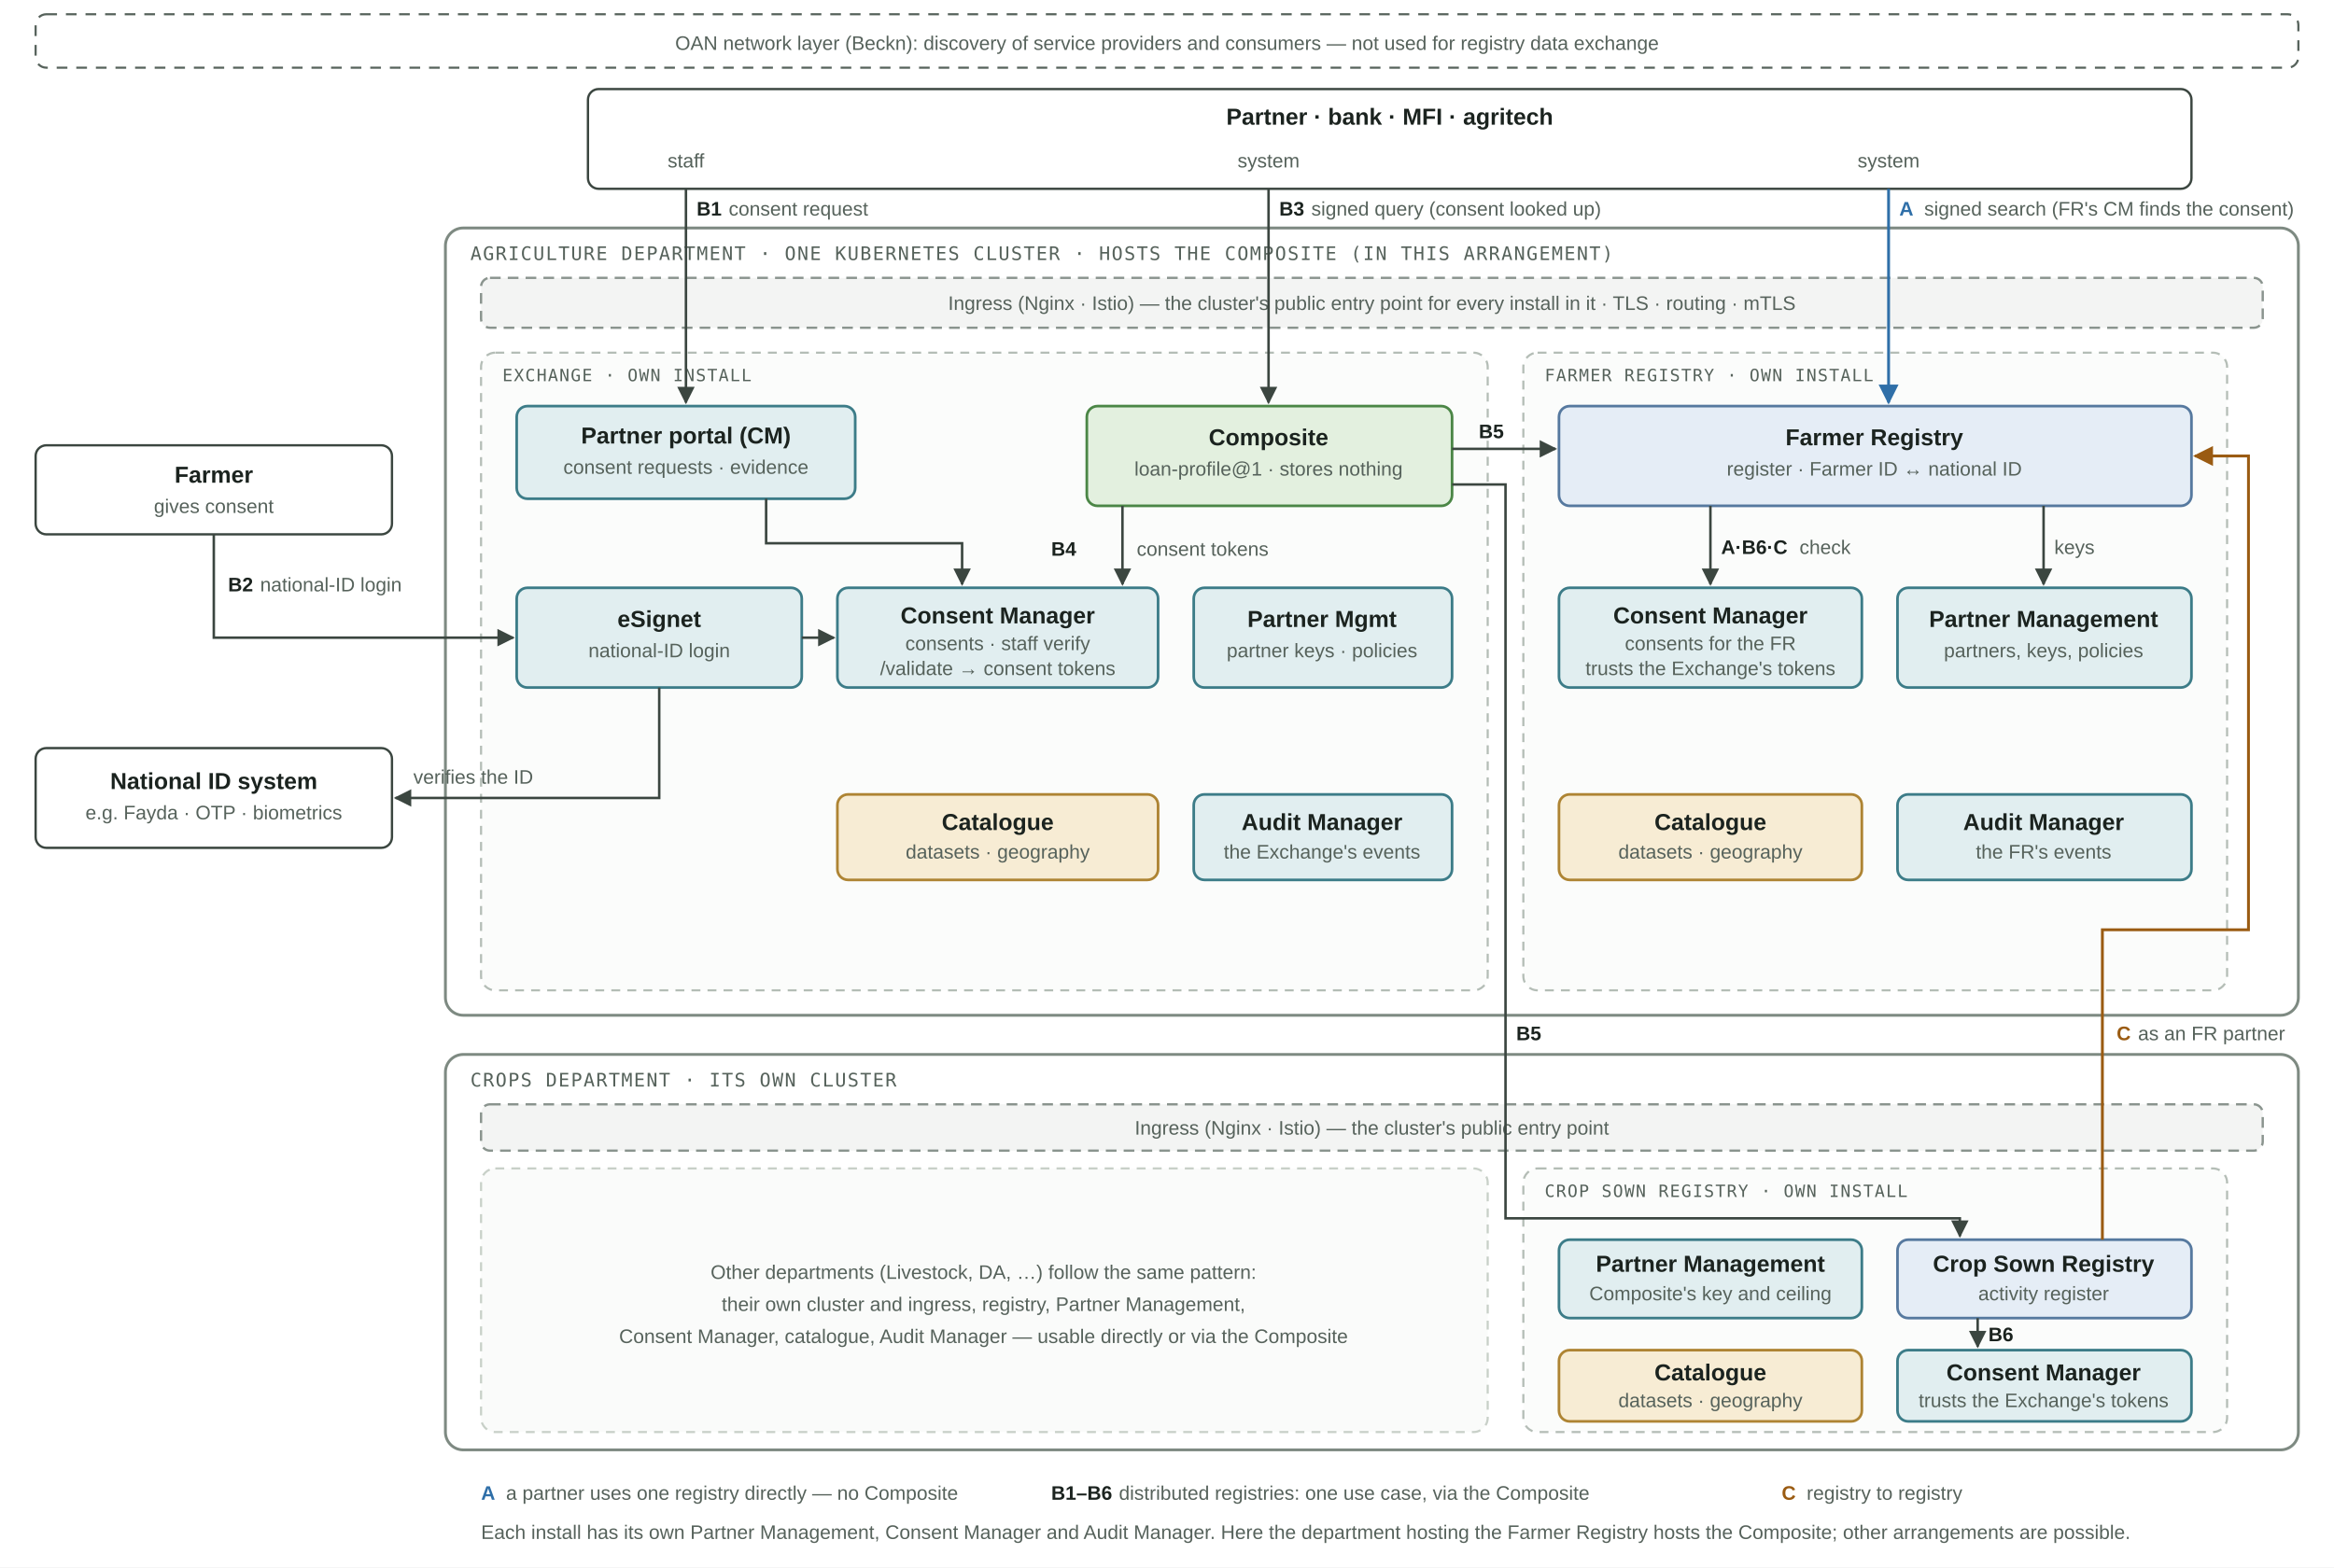
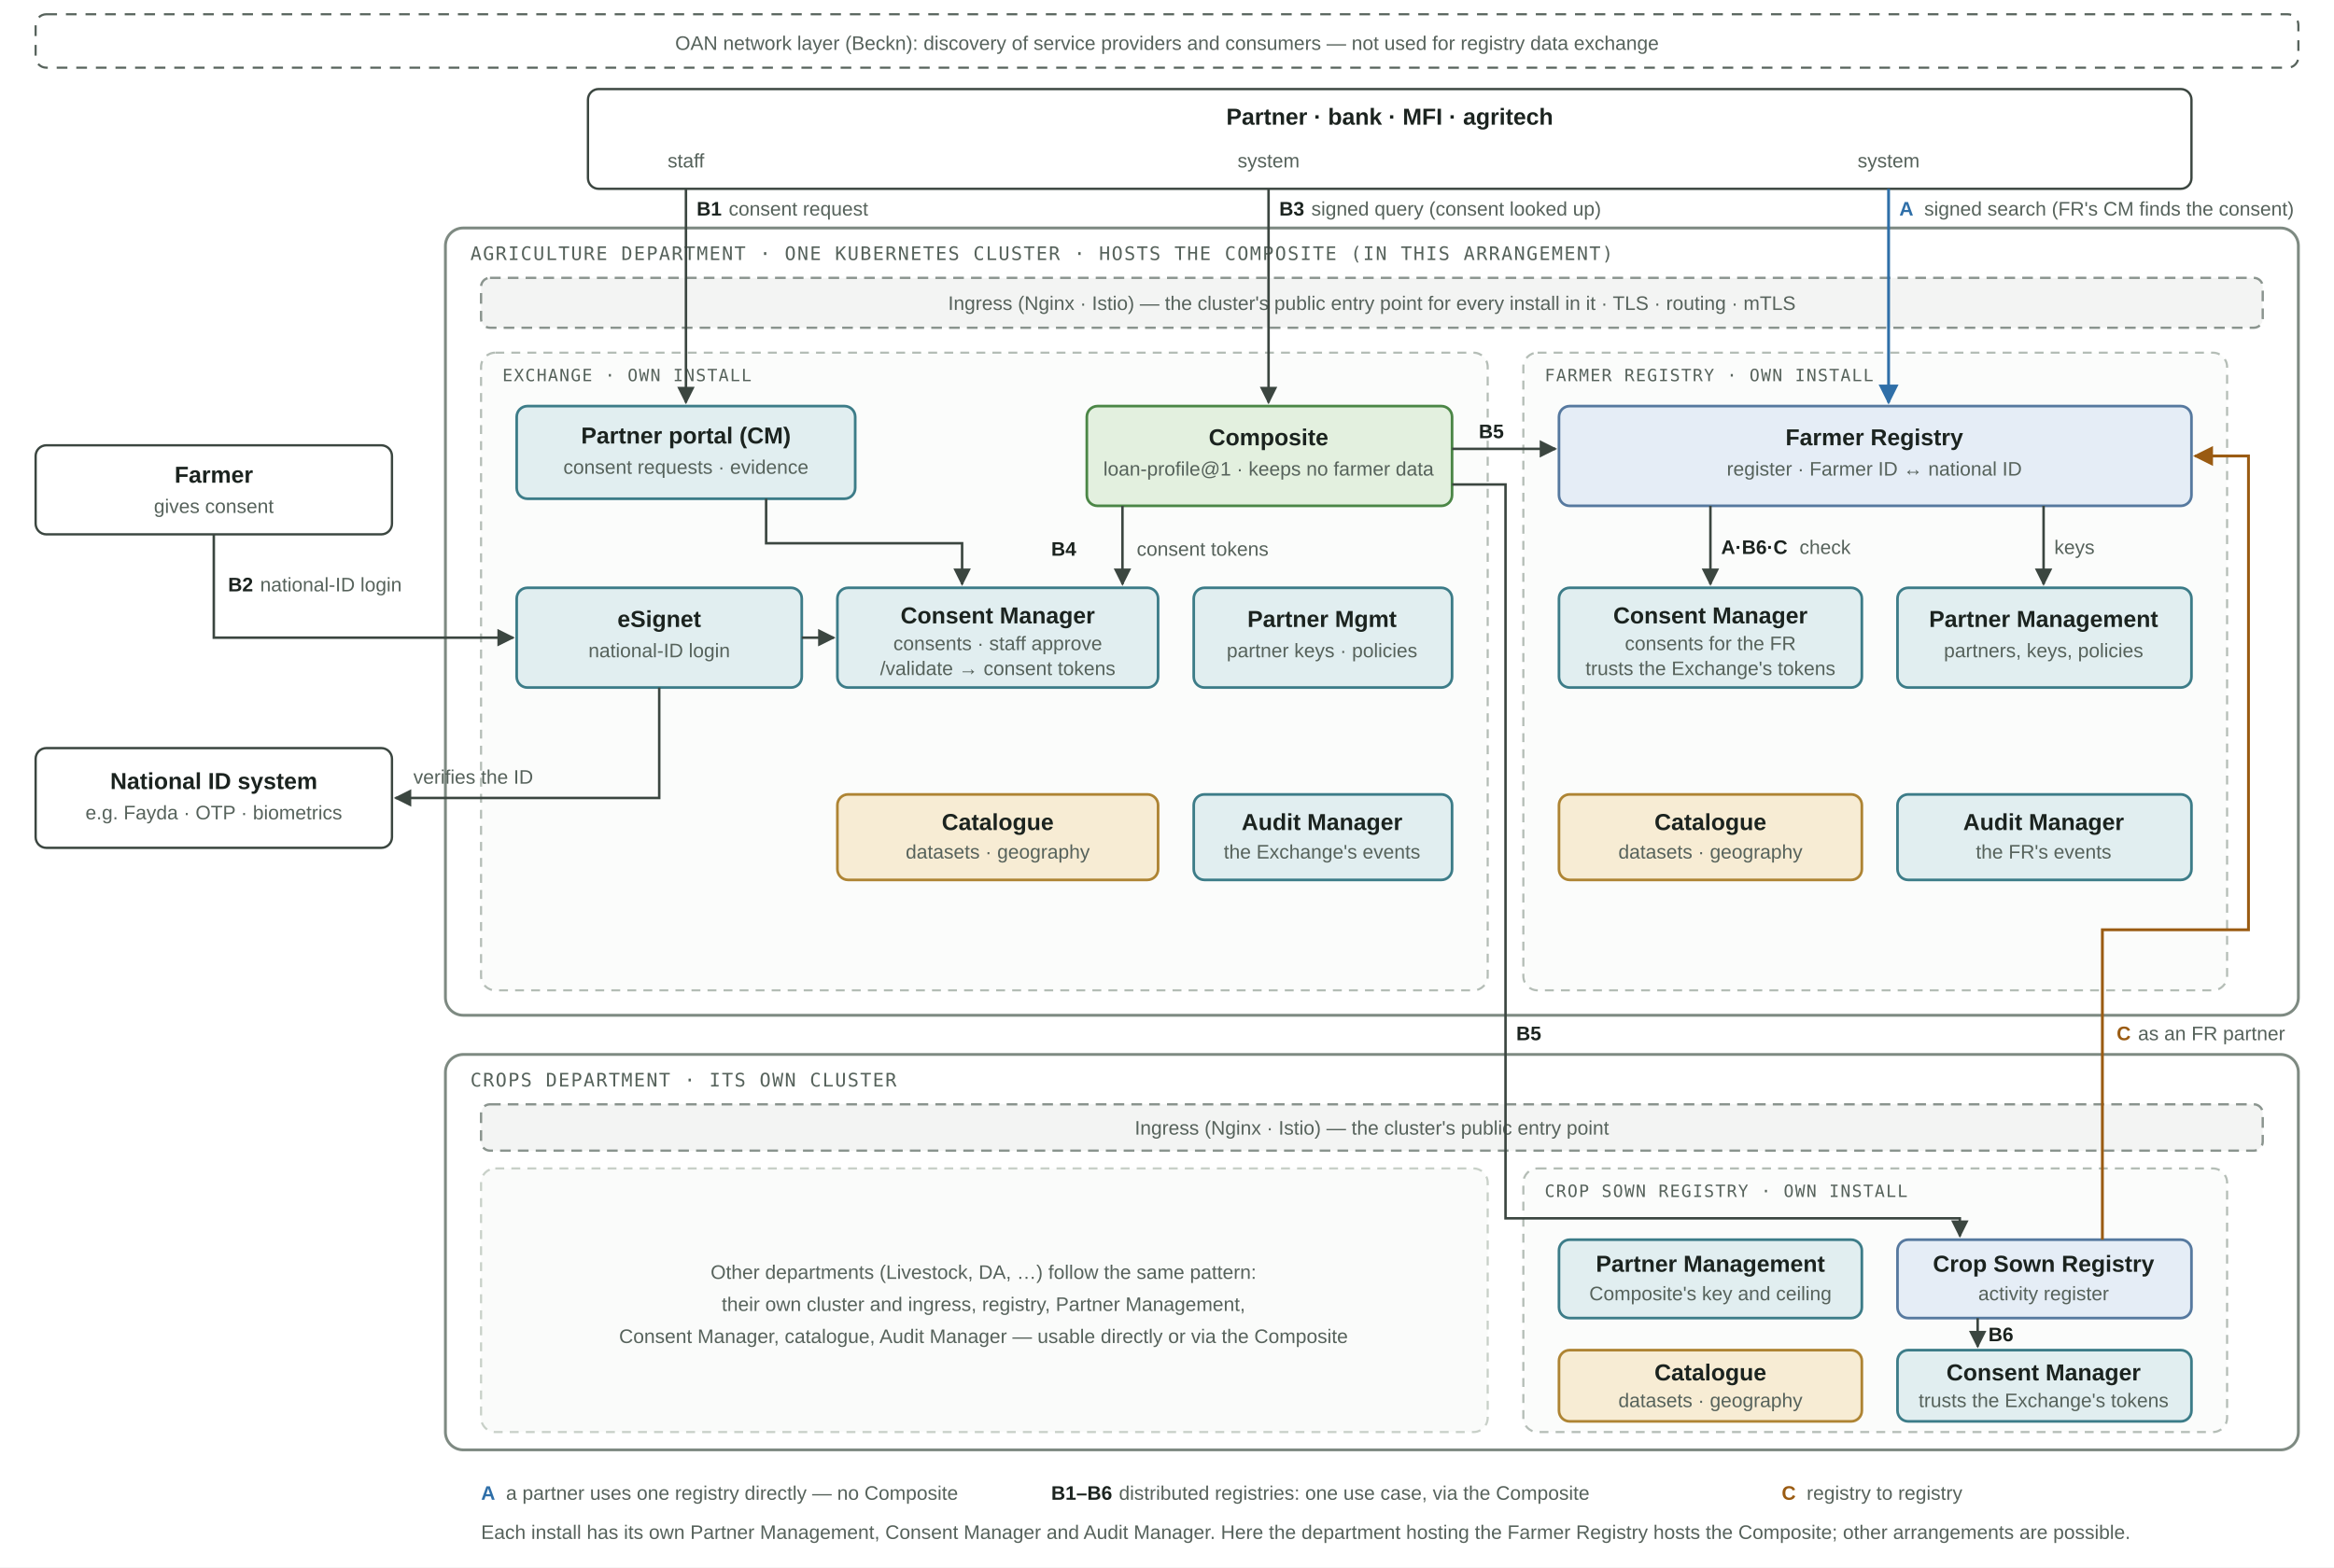
<svg xmlns="http://www.w3.org/2000/svg" width="1310" height="880" viewBox="0 0 1310 880" role="img" aria-label="Agri Stack across departments. Each department runs its own Kubernetes cluster behind its own ingress. In the Agriculture Department, which hosts the Composite in this arrangement, the Exchange (partner portal, Consent Manager, Partner Management, eSignet, Composite) and the Farmer Registry are separate installs, each with its own Partner Management (partners, their keys and access policies), Consent Manager and Audit Manager. Path A: a partner calls the Farmer Registry directly; the registry's Consent Manager finds the farmer's consent. Path B, distributed registries: the farmer's consent is collected at the Exchange (the farmer logs in with the national ID), the partner's system queries the Composite (no consent ID needed: the Exchange Consent Manager finds the consent), which gets a consent token per registry from the Exchange Consent Manager and searches the Farmer Registry and the Crop Sown Registry; each registry checks its consent token at its own Consent Manager, offline, with the Exchange Consent Manager's public key: the departments never call the Exchange. Path C: the Crop Sown Registry calls the Farmer Registry as one of its partners.">
  <style>
text{font-family:'Public Sans','Helvetica Neue',Arial,sans-serif;fill:#1B231F}
.t{font-size:13px;font-weight:600} .s{font-size:11px;fill:#56625B} .lbl{font-size:11px;fill:#56625B}
.cap{font-size:10.5px;letter-spacing:.07em;fill:#56625B;font-family:'JetBrains Mono',Menlo,monospace}
.cap2{font-size:9.5px;letter-spacing:.07em;fill:#56625B;font-family:'JetBrains Mono',Menlo,monospace}
.n{font-size:11px;font-weight:700;fill:#1B231F}
.l1{fill:#E5EDF6;stroke:#56799F;stroke-width:1.5} .l2{fill:#F7ECD4;stroke:#AE8433;stroke-width:1.5}
.dpi{fill:#E1EEF0;stroke:#3C7C88;stroke-width:1.5} .uc{fill:#E3F0DF;stroke:#4B8646;stroke-width:1.5}
.plain{fill:#FFFFFF;stroke:#3B4640;stroke-width:1.3}
.infra{fill:#F3F4F3;stroke:#8A948E;stroke-width:1.3;stroke-dasharray:6 4}
.cluster{fill:none;stroke:#7E8A82;stroke-width:1.6}
.ns{fill:#FBFCFB;stroke:#B4BDB6;stroke-width:1.2;stroke-dasharray:5 4}
.faint{fill:#FAFBFA;stroke:#C8D0C8;stroke-width:1.2;stroke-dasharray:5 4}
.band{fill:none;stroke:#56625B;stroke-width:1.2;stroke-dasharray:6 5}
.ar{stroke:#3B4640;stroke-width:1.4;fill:none} .ar.d{stroke-dasharray:5 4}
.arA{stroke:#2F6FA8;stroke-width:1.6;fill:none} .arC{stroke:#9A5B12;stroke-width:1.6;fill:none}
.nA{font-size:11px;font-weight:700;fill:#2F6FA8} .nC{font-size:11px;font-weight:700;fill:#9A5B12}
</style>
  <rect width="100%" height="100%" fill="#FFFFFF" />
  <defs>
    <marker id="a1" viewBox="0 0 10 10" refX="9" refY="5" markerWidth="7" markerHeight="7" orient="auto-start-reverse">
      <path d="M0,0 L10,5 L0,10 z" fill="#3B4640" />
    </marker>
    <marker id="aA" viewBox="0 0 10 10" refX="9" refY="5" markerWidth="7" markerHeight="7" orient="auto-start-reverse">
      <path d="M0,0 L10,5 L0,10 z" fill="#2F6FA8" />
    </marker>
    <marker id="aC" viewBox="0 0 10 10" refX="9" refY="5" markerWidth="7" markerHeight="7" orient="auto-start-reverse">
      <path d="M0,0 L10,5 L0,10 z" fill="#9A5B12" />
    </marker>
  </defs>
  <rect class="band" x="20" y="8" width="1270" height="30" rx="6" />
  <text class="lbl" x="655" y="28" text-anchor="middle">OAN network layer (Beckn): discovery of service providers and consumers — not used for registry data exchange</text>
  <rect class="plain" x="330" y="50" width="900" height="56" rx="6" />
  <text class="t" x="780" y="70" text-anchor="middle">Partner · bank · MFI · agritech</text>
  <text class="s" x="385" y="94" text-anchor="middle">staff</text>
  <text class="s" x="712" y="94" text-anchor="middle">system</text>
  <text class="s" x="1060" y="94" text-anchor="middle">system</text>
  <rect class="plain" x="20" y="250" width="200" height="50" rx="6" />
  <text class="t" x="120" y="271" text-anchor="middle">Farmer</text>
  <text class="s" x="120" y="288" text-anchor="middle">gives consent</text>
  <rect class="plain" x="20" y="420" width="200" height="56" rx="6" />
  <text class="t" x="120" y="443" text-anchor="middle">National ID system</text>
  <text class="s" x="120" y="460" text-anchor="middle">e.g. Fayda · OTP · biometrics</text>
  <rect class="cluster" x="250" y="128" width="1040" height="442" rx="10" />
  <text class="cap" x="264" y="146">AGRICULTURE DEPARTMENT · ONE KUBERNETES CLUSTER · HOSTS THE COMPOSITE (IN THIS ARRANGEMENT)</text>
  <rect class="infra" x="270" y="156" width="1000" height="28" rx="5" />
  <text class="s" x="770" y="174" text-anchor="middle">Ingress (Nginx · Istio) — the cluster's public entry point for every install in it · TLS · routing · mTLS</text>
  <rect class="ns" x="270" y="198" width="565" height="358" rx="8" />
  <text class="cap2" x="282" y="214">EXCHANGE · OWN INSTALL</text>
  <rect class="dpi" x="290" y="228" width="190" height="52" rx="6" />
  <text class="t" x="385" y="249" text-anchor="middle">Partner portal (CM)</text>
  <text class="s" x="385" y="266" text-anchor="middle">consent requests · evidence</text>
  <rect class="uc" x="610" y="228" width="205" height="56" rx="6" />
  <text class="t" x="712" y="250" text-anchor="middle">Composite</text>
-   <text class="s" x="712" y="267" text-anchor="middle">loan-profile@1 · stores nothing</text>
+   <text class="s" x="712" y="267" text-anchor="middle">loan-profile@1 · keeps no farmer data</text>
  <rect class="dpi" x="290" y="330" width="160" height="56" rx="6" />
  <text class="t" x="370" y="352" text-anchor="middle">eSignet</text>
  <text class="s" x="370" y="369" text-anchor="middle">national-ID login</text>
  <rect class="dpi" x="470" y="330" width="180" height="56" rx="6" />
  <text class="t" x="560" y="350" text-anchor="middle">Consent Manager</text>
-   <text class="s" x="560" y="365" text-anchor="middle">consents · staff verify</text>
+   <text class="s" x="560" y="365" text-anchor="middle">consents · staff approve</text>
  <text class="s" x="560" y="379" text-anchor="middle">/validate → consent tokens</text>
  <rect class="dpi" x="670" y="330" width="145" height="56" rx="6" />
  <text class="t" x="742" y="352" text-anchor="middle">Partner Mgmt</text>
  <text class="s" x="742" y="369" text-anchor="middle">partner keys · policies</text>
  <rect class="l2" x="470" y="446" width="180" height="48" rx="6" />
  <text class="t" x="560" y="466" text-anchor="middle">Catalogue</text>
  <text class="s" x="560" y="482" text-anchor="middle">datasets · geography</text>
  <rect class="dpi" x="670" y="446" width="145" height="48" rx="6" />
  <text class="t" x="742" y="466" text-anchor="middle">Audit Manager</text>
  <text class="s" x="742" y="482" text-anchor="middle">the Exchange's events</text>
  <rect class="ns" x="855" y="198" width="395" height="358" rx="8" />
  <text class="cap2" x="867" y="214">FARMER REGISTRY · OWN INSTALL</text>
  <rect class="l1" x="875" y="228" width="355" height="56" rx="6" />
  <text class="t" x="1052" y="250" text-anchor="middle">Farmer Registry</text>
  <text class="s" x="1052" y="267" text-anchor="middle">register · Farmer ID ↔ national ID</text>
  <rect class="dpi" x="875" y="330" width="170" height="56" rx="6" />
  <text class="t" x="960" y="350" text-anchor="middle">Consent Manager</text>
  <text class="s" x="960" y="365" text-anchor="middle">consents for the FR</text>
  <text class="s" x="960" y="379" text-anchor="middle">trusts the Exchange's tokens</text>
  <rect class="dpi" x="1065" y="330" width="165" height="56" rx="6" />
  <text class="t" x="1147" y="352" text-anchor="middle">Partner Management</text>
  <text class="s" x="1147" y="369" text-anchor="middle">partners, keys, policies</text>
  <rect class="l2" x="875" y="446" width="170" height="48" rx="6" />
  <text class="t" x="960" y="466" text-anchor="middle">Catalogue</text>
  <text class="s" x="960" y="482" text-anchor="middle">datasets · geography</text>
  <rect class="dpi" x="1065" y="446" width="165" height="48" rx="6" />
  <text class="t" x="1147" y="466" text-anchor="middle">Audit Manager</text>
  <text class="s" x="1147" y="482" text-anchor="middle">the FR's events</text>
  <rect class="cluster" x="250" y="592" width="1040" height="222" rx="10" />
  <text class="cap" x="264" y="610">CROPS DEPARTMENT · ITS OWN CLUSTER</text>
  <rect class="infra" x="270" y="620" width="1000" height="26" rx="5" />
  <text class="s" x="770" y="637" text-anchor="middle">Ingress (Nginx · Istio) — the cluster's public entry point</text>
  <rect class="ns" x="855" y="656" width="395" height="148" rx="8" />
  <text class="cap2" x="867" y="672">CROP SOWN REGISTRY · OWN INSTALL</text>
  <rect class="dpi" x="875" y="696" width="170" height="44" rx="6" />
  <text class="t" x="960" y="714" text-anchor="middle">Partner Management</text>
  <text class="s" x="960" y="730" text-anchor="middle">Composite's key and ceiling</text>
  <rect class="l1" x="1065" y="696" width="165" height="44" rx="6" />
  <text class="t" x="1147" y="714" text-anchor="middle">Crop Sown Registry</text>
  <text class="s" x="1147" y="730" text-anchor="middle">activity register</text>
  <rect class="l2" x="875" y="758" width="170" height="40" rx="6" />
  <text class="t" x="960" y="775" text-anchor="middle">Catalogue</text>
  <text class="s" x="960" y="790" text-anchor="middle">datasets · geography</text>
  <rect class="dpi" x="1065" y="758" width="165" height="40" rx="6" />
  <text class="t" x="1147" y="775" text-anchor="middle">Consent Manager</text>
  <text class="s" x="1147" y="790" text-anchor="middle">trusts the Exchange's tokens</text>
  <rect class="faint" x="270" y="656" width="565" height="148" rx="8" />
  <text class="lbl" x="552" y="718" text-anchor="middle">Other departments (Livestock, DA, …) follow the same pattern:</text>
  <text class="lbl" x="552" y="736" text-anchor="middle">their own cluster and ingress, registry, Partner Management,</text>
  <text class="lbl" x="552" y="754" text-anchor="middle">Consent Manager, catalogue, Audit Manager — usable directly or via the Composite</text>
  <text class="nA" x="270" y="842">A</text>
  <text class="lbl" x="284" y="842">a partner uses one registry directly — no Composite</text>
  <text class="n" x="590" y="842">B1–B6</text>
  <text class="lbl" x="628" y="842">distributed registries: one use case, via the Composite</text>
  <text class="nC" x="1000" y="842">C</text>
  <text class="lbl" x="1014" y="842">registry to registry</text>
  <text class="lbl" x="270" y="864">Each install has its own Partner Management, Consent Manager and Audit Manager. Here the department hosting the Farmer Registry hosts the Composite; other arrangements are possible.</text>
  <line class="ar" x1="385" y1="106" x2="385" y2="226" marker-end="url(#a1)" />
  <text class="n" x="391" y="121">B1</text>
  <text class="lbl" x="409" y="121">consent request</text>
  <polyline class="ar" points="430,280 430,305 540,305 540,328" marker-end="url(#a1)" />
  <polyline class="ar" points="120,300 120,358 288,358" marker-end="url(#a1)" />
  <text class="n" x="128" y="332">B2</text>
  <text class="lbl" x="146" y="332">national-ID login</text>
  <polyline class="ar" points="370,386 370,448 222,448" marker-end="url(#a1)" />
  <text class="lbl" x="232" y="440">verifies the ID</text>
  <line class="ar" x1="450" y1="358" x2="468" y2="358" marker-end="url(#a1)" />
  <line class="ar" x1="712" y1="106" x2="712" y2="226" marker-end="url(#a1)" />
  <text class="n" x="718" y="121">B3</text>
  <text class="lbl" x="736" y="121">signed query (consent looked up)</text>
  <polyline class="ar" points="630,284 630,328" marker-end="url(#a1)" />
  <text class="n" x="590" y="312">B4</text>
  <text class="lbl" x="638" y="312">consent tokens</text>
  <line class="ar" x1="815" y1="252" x2="873" y2="252" marker-end="url(#a1)" />
  <text class="n" x="830" y="246">B5</text>
  <polyline class="ar" points="815,272 845,272 845,684 1100,684 1100,694" marker-end="url(#a1)" />
  <text class="n" x="851" y="584">B5</text>
  <line class="arA" x1="1060" y1="106" x2="1060" y2="226" marker-end="url(#aA)" />
  <text class="nA" x="1066" y="121">A</text>
  <text class="lbl" x="1080" y="121">signed search (FR's CM finds the consent)</text>
  <line class="ar" x1="960" y1="284" x2="960" y2="328" marker-end="url(#a1)" />
  <text class="n" x="966" y="311">A·B6·C</text>
  <text class="lbl" x="1010" y="311">check</text>
  <line class="ar" x1="1147" y1="284" x2="1147" y2="328" marker-end="url(#a1)" />
  <text class="lbl" x="1153" y="311">keys</text>
  <line class="ar" x1="1110" y1="740" x2="1110" y2="756" marker-end="url(#a1)" />
  <text class="n" x="1116" y="753">B6</text>
  <polyline class="arC" points="1180,696 1180,522 1262,522 1262,256 1232,256" marker-end="url(#aC)" />
  <text class="nC" x="1188" y="584">C</text>
  <text class="lbl" x="1200" y="584">as an FR partner</text>
</svg>
